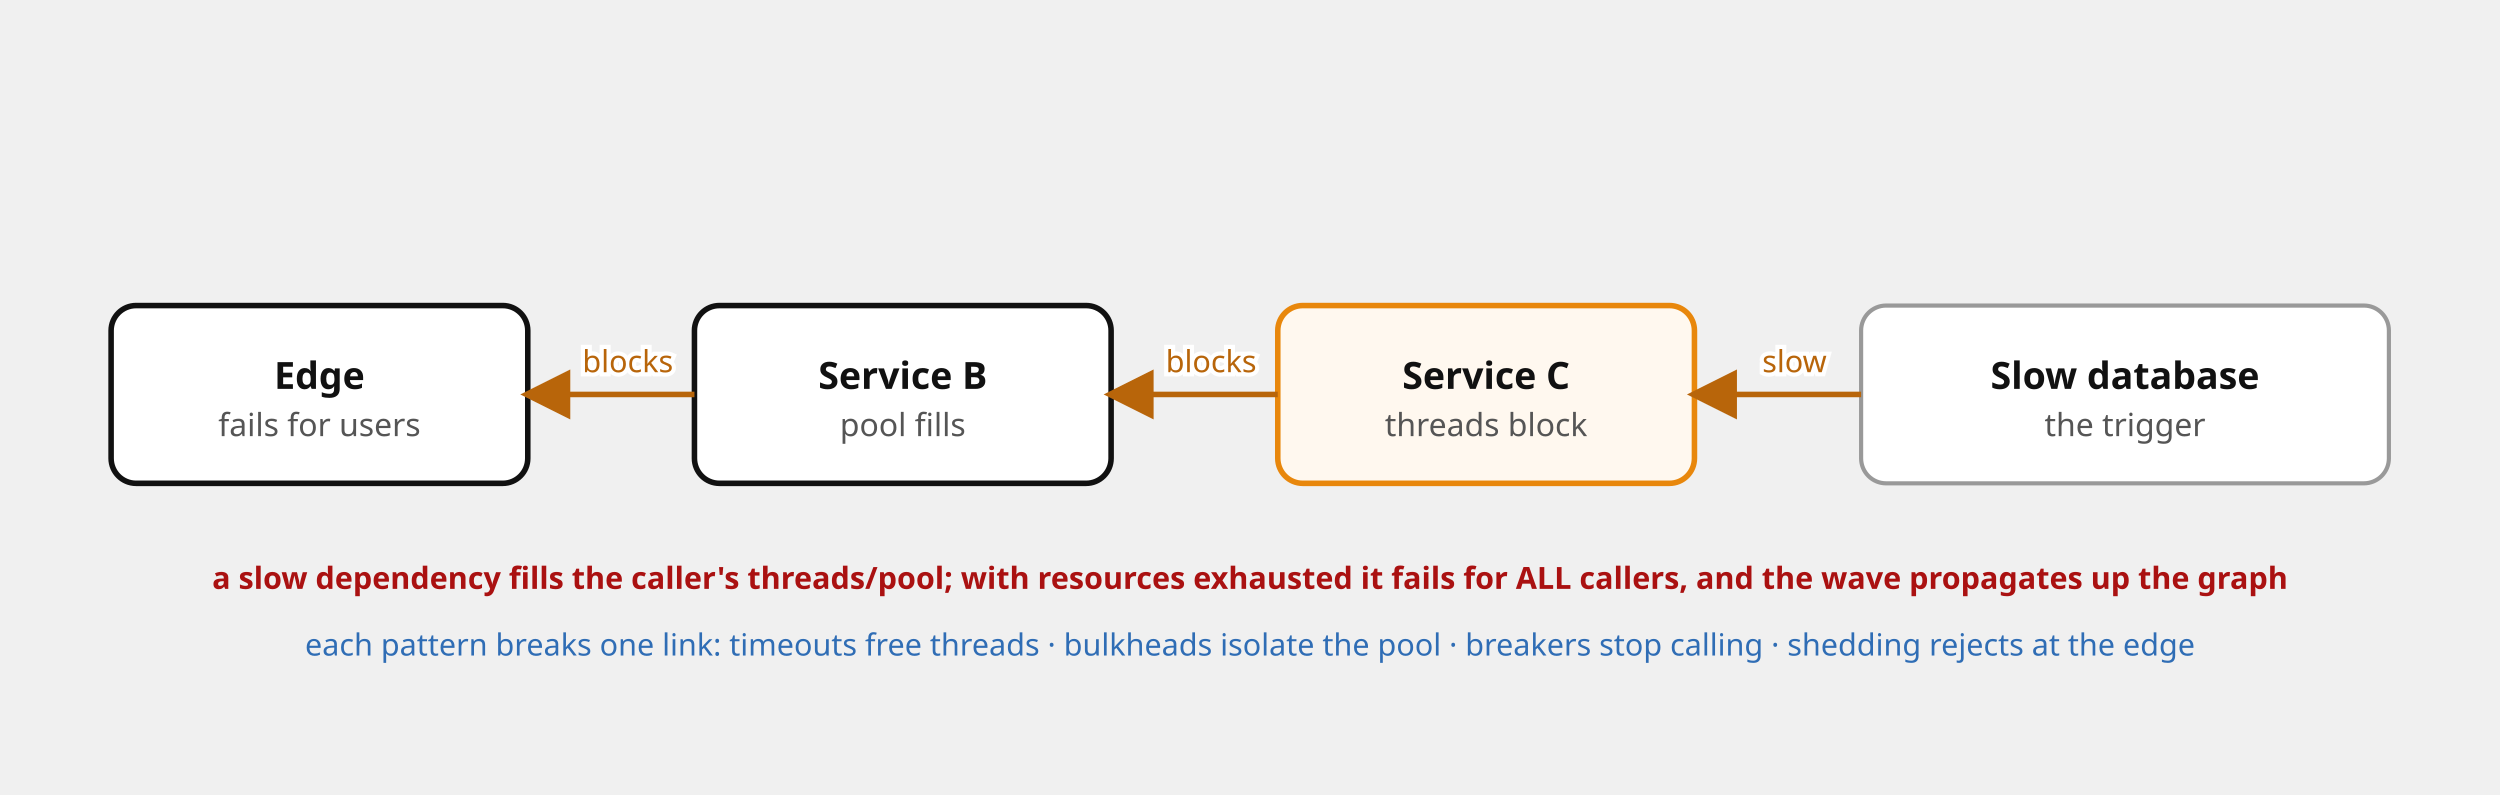
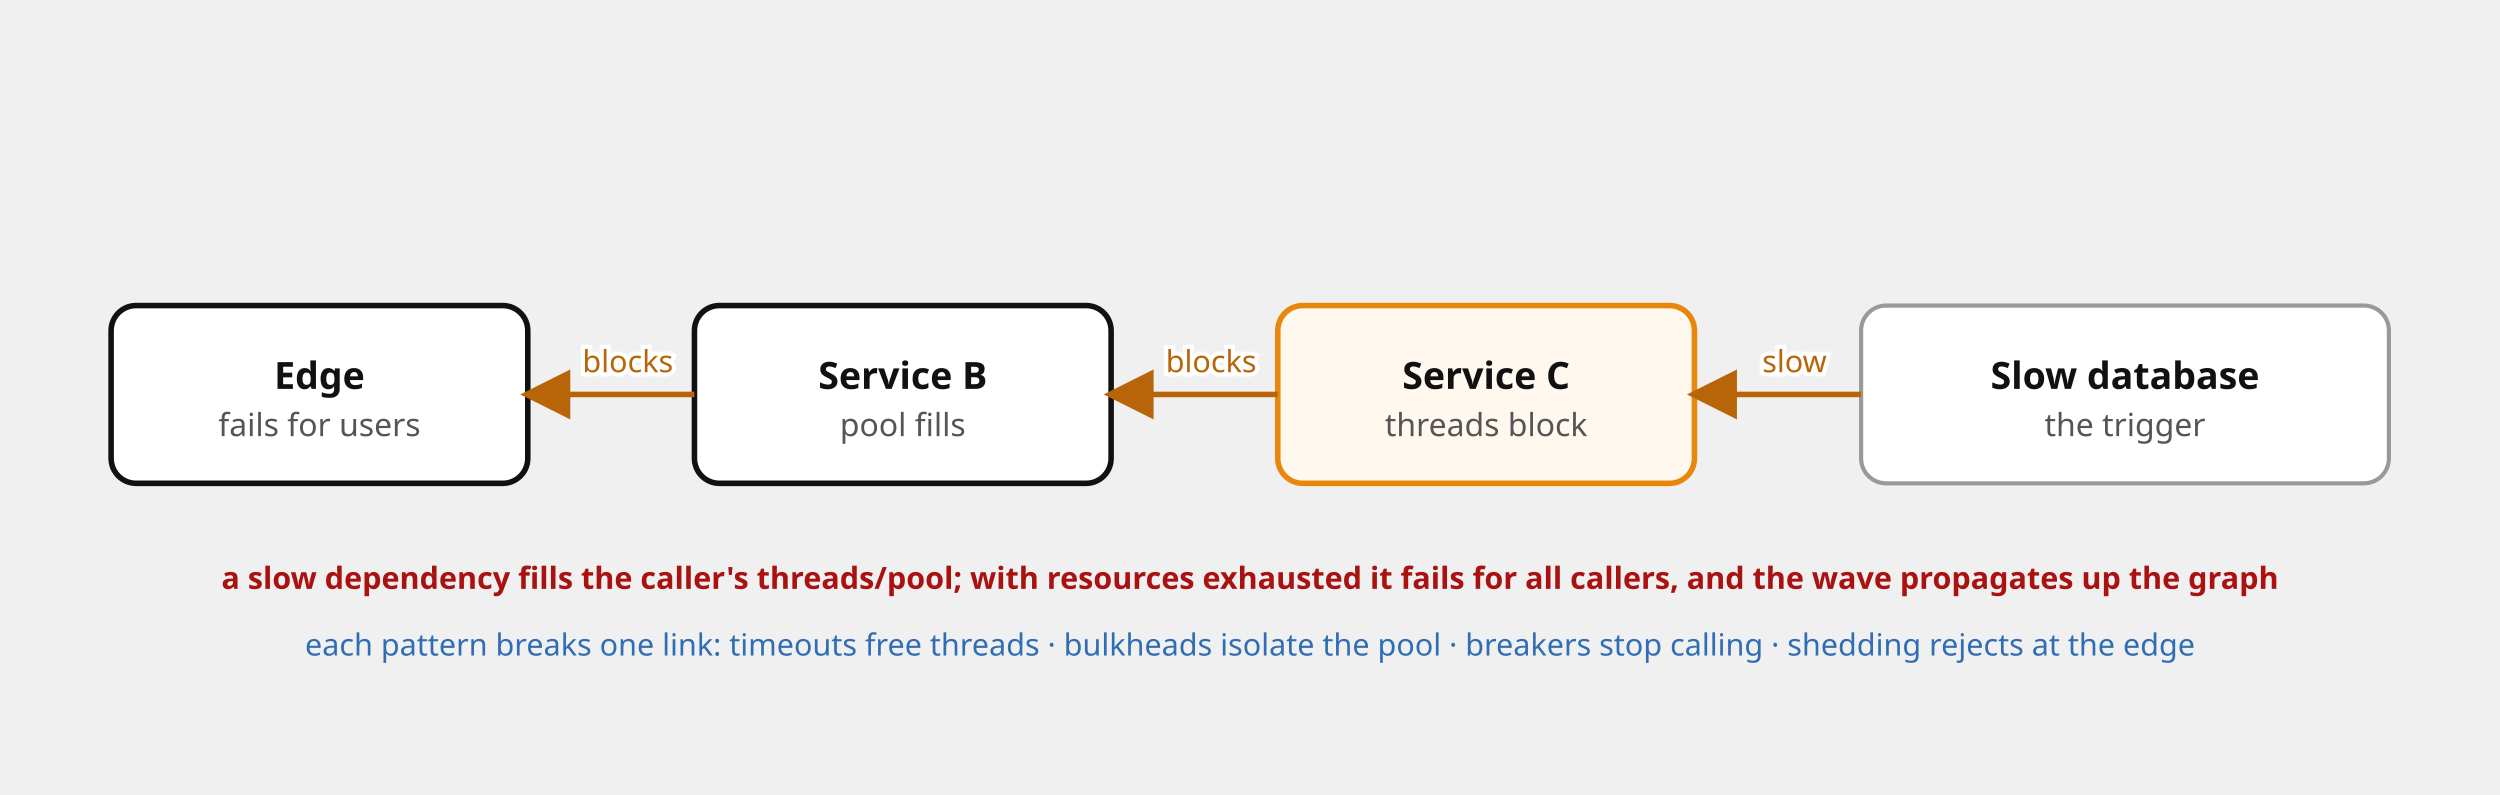
<svg xmlns="http://www.w3.org/2000/svg" viewBox="0 0 900 286" font-family="'Red Hat Text', system-ui, sans-serif" role="img">
  <defs>
    <marker id="a" viewBox="0 0 10 10" refX="8.5" refY="5" markerWidth="9" markerHeight="9" orient="auto-start-reverse">
      <path d="M0,0 L10,5 L0,10 z" fill="#555" />
    </marker>
    <marker id="am" viewBox="0 0 10 10" refX="8.5" refY="5" markerWidth="9" markerHeight="9" orient="auto-start-reverse">
      <path d="M0,0 L10,5 L0,10 z" fill="#b8650a" />
    </marker>
  </defs>
  <rect x="40" y="110" width="150" height="64" rx="9" fill="#ffffff" stroke="#111111" stroke-width="2" />
  <text x="115.0" y="140.0" font-size="13.5" font-weight="700" fill="#111111" text-anchor="middle">Edge</text>
  <text x="115.0" y="157.0" font-size="11.5" fill="#555555" text-anchor="middle">fails for users</text>
  <rect x="250" y="110" width="150" height="64" rx="9" fill="#ffffff" stroke="#111111" stroke-width="2" />
  <text x="325.0" y="140.0" font-size="13.5" font-weight="700" fill="#111111" text-anchor="middle">Service B</text>
  <text x="325.0" y="157.0" font-size="11.5" fill="#555555" text-anchor="middle">pool fills</text>
  <rect x="460" y="110" width="150" height="64" rx="9" fill="#fff8ef" stroke="#e8870c" stroke-width="2" />
  <text x="535.0" y="140.0" font-size="13.5" font-weight="700" fill="#111111" text-anchor="middle">Service C</text>
  <text x="535.0" y="157.0" font-size="11.5" fill="#555555" text-anchor="middle">threads block</text>
  <rect x="670" y="110" width="190" height="64" rx="9" fill="#ffffff" stroke="#999999" stroke-width="1.5" />
  <text x="765.0" y="140.0" font-size="13.5" font-weight="700" fill="#111111" text-anchor="middle">Slow database</text>
  <text x="765.0" y="157.0" font-size="11.5" fill="#555555" text-anchor="middle">the trigger</text>
  <path d="M670,142 L610,142" fill="none" stroke="#b8650a" stroke-width="2" marker-end="url(#am)" />
  <text x="646.0" y="134.0" font-size="11" fill="#ffffff" stroke="#ffffff" stroke-width="3" paint-order="stroke" text-anchor="middle">slow</text>
  <text x="646.0" y="134.0" font-size="11" fill="#b8650a" text-anchor="middle">slow</text>
  <path d="M460,142 L400,142" fill="none" stroke="#b8650a" stroke-width="2" marker-end="url(#am)" />
  <text x="436.0" y="134.0" font-size="11" fill="#ffffff" stroke="#ffffff" stroke-width="3" paint-order="stroke" text-anchor="middle">blocks</text>
  <text x="436.0" y="134.0" font-size="11" fill="#b8650a" text-anchor="middle">blocks</text>
  <path d="M250,142 L190,142" fill="none" stroke="#b8650a" stroke-width="2" marker-end="url(#am)" />
  <text x="226.0" y="134.0" font-size="11" fill="#ffffff" stroke="#ffffff" stroke-width="3" paint-order="stroke" text-anchor="middle">blocks</text>
  <text x="226.0" y="134.0" font-size="11" fill="#b8650a" text-anchor="middle">blocks</text>
-   <text x="450" y="212" font-size="11" fill="#a11" text-anchor="middle" font-weight="700">a slow dependency fills the caller's threads/pool; with resources exhausted it fails for ALL callers, and the wave propagates up the graph</text>
+   <text x="450" y="212" font-size="11" fill="#a11" text-anchor="middle" font-weight="700">a slow dependency fills the caller's threads/pool; with resources exhausted it fails for all callers, and the wave propagates up the graph</text>
  <text x="450" y="236" font-size="11" fill="#2f6db5" text-anchor="middle">each pattern breaks one link: timeouts free threads · bulkheads isolate the pool · breakers stop calling · shedding rejects at the edge</text>
</svg>
